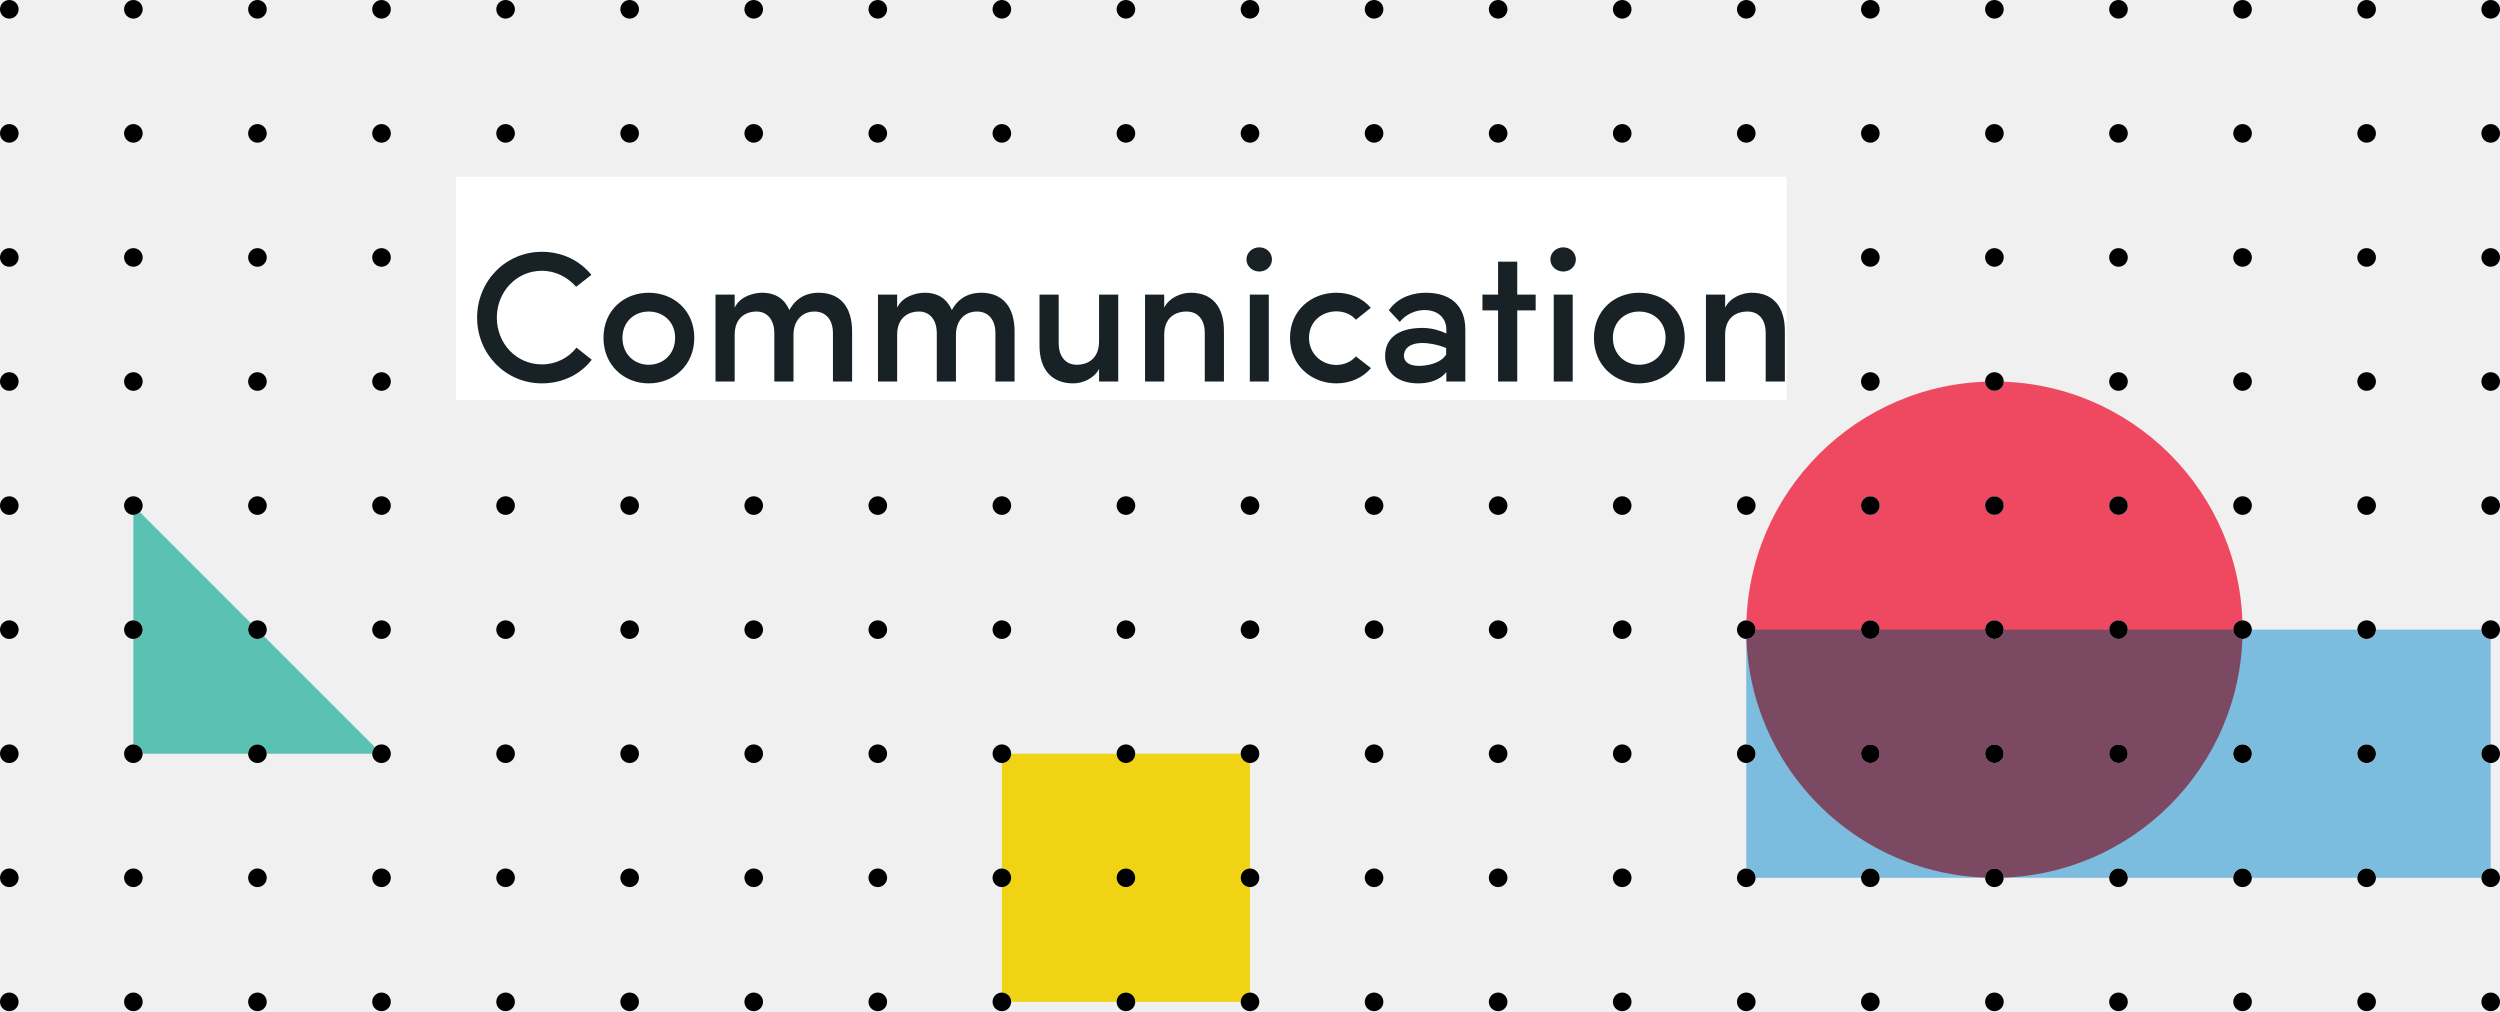
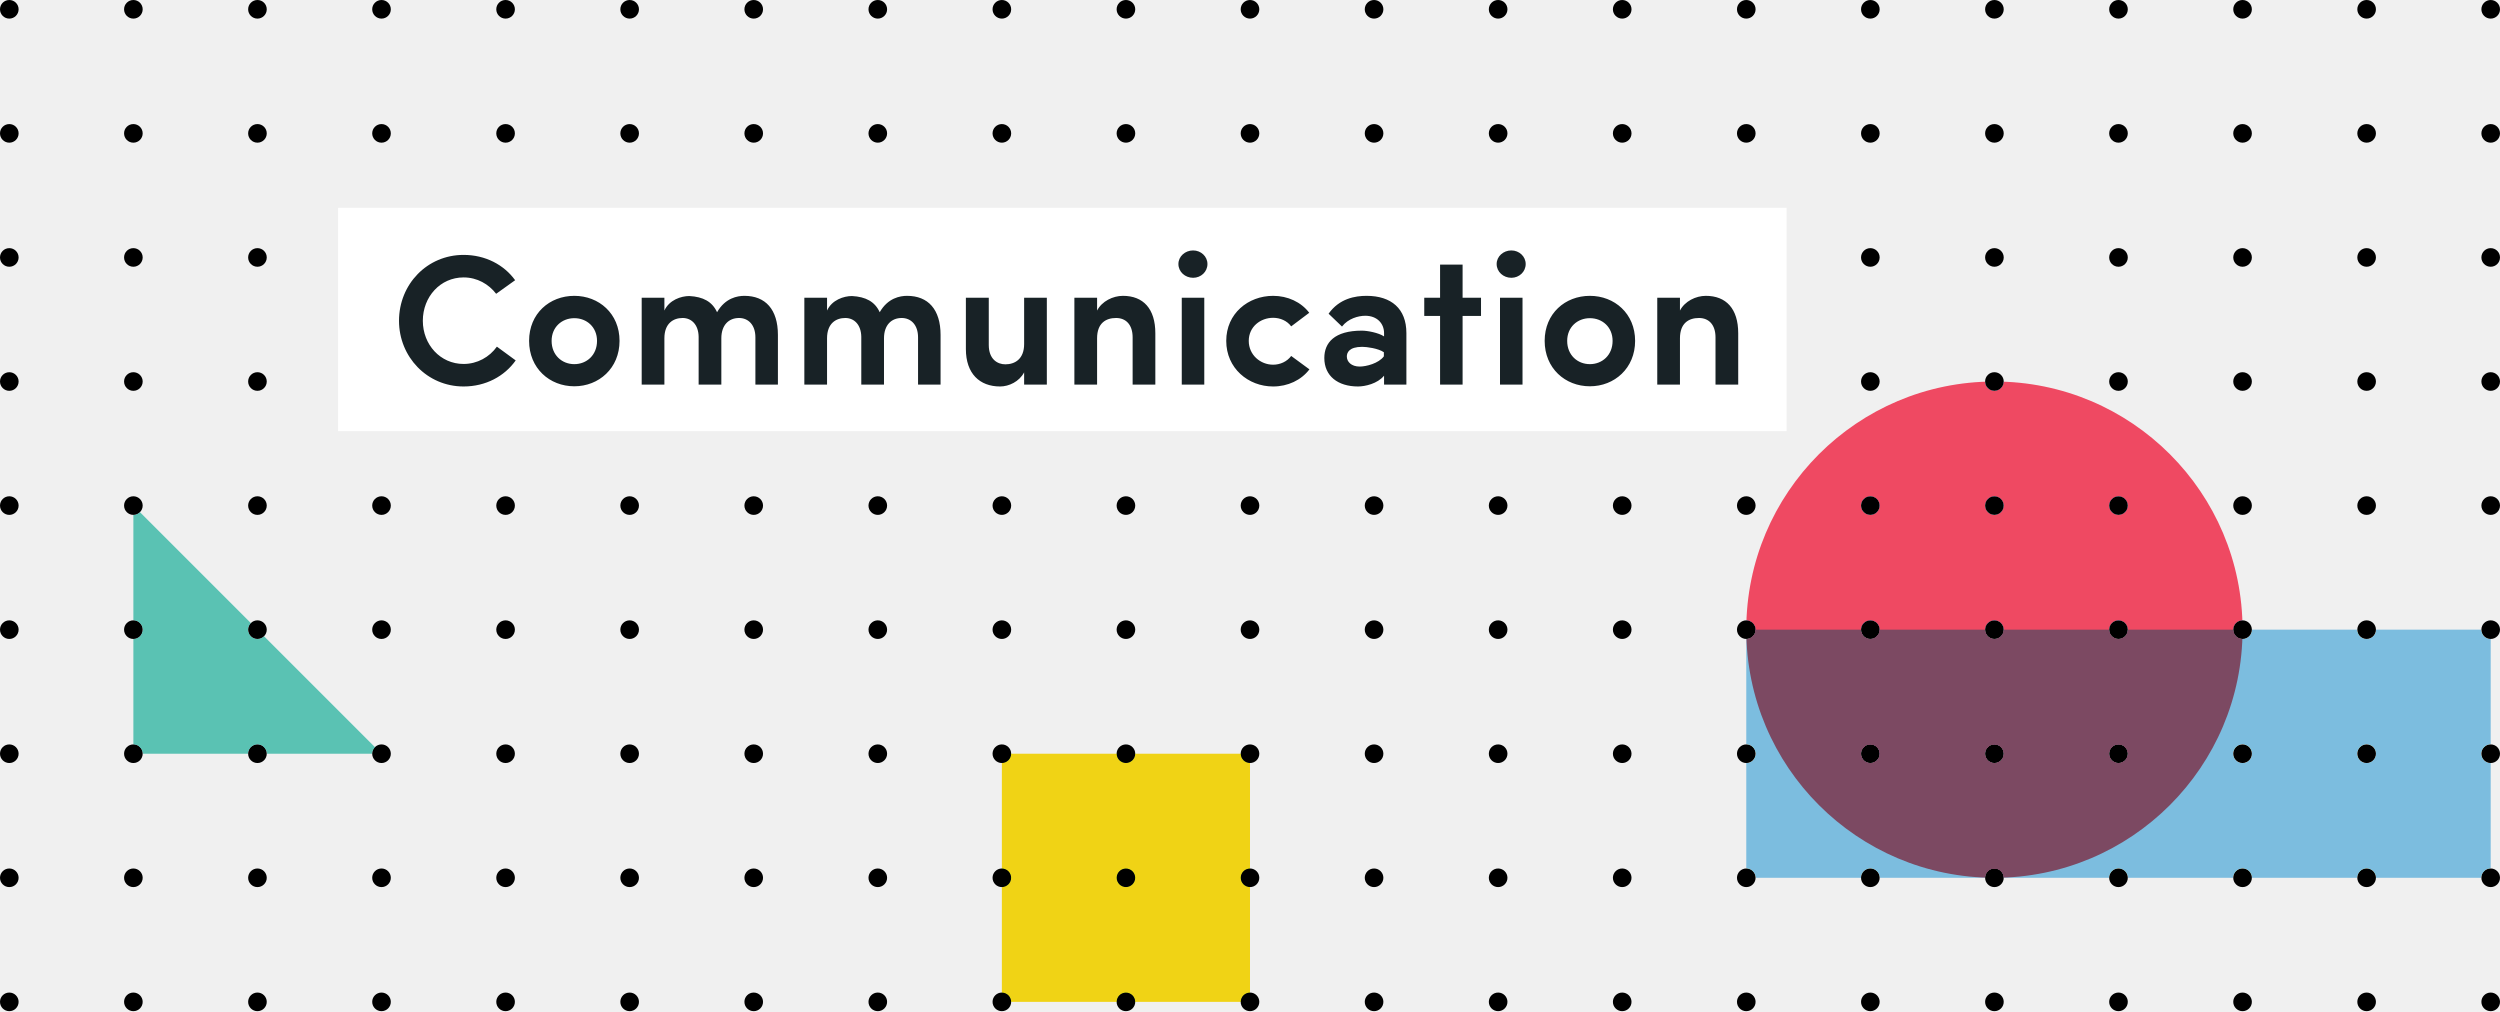
<svg xmlns="http://www.w3.org/2000/svg" width="806px" height="326px" viewBox="0 0 806 326" version="1.1">
  <defs />
  <g id="Page-1-Copy" stroke="none" stroke-width="1" fill="none" fill-rule="evenodd">
    <g id="communication-tablet">
      <g id="Group-2">
        <g id="Group-4">
          <g id="Dot-Copy-749" transform="translate(800, 320)">
            <rect id="Grid-Unit" x="0" y="0" width="40" height="40" />
            <circle id="Dot" fill="#000000" cx="3" cy="3" r="3" />
          </g>
          <g id="Dot-Copy-748" transform="translate(760, 320)">
            <rect id="Grid-Unit" x="0" y="0" width="40" height="40" />
            <circle id="Dot" fill="#000000" cx="3" cy="3" r="3" />
          </g>
          <g id="Dot-Copy-747" transform="translate(720, 320)">
            <rect id="Grid-Unit" x="0" y="0" width="40" height="40" />
            <circle id="Dot" fill="#000000" cx="3" cy="3" r="3" />
          </g>
          <g id="Dot-Copy-746" transform="translate(680, 320)">
            <rect id="Grid-Unit" x="0" y="0" width="40" height="40" />
            <circle id="Dot" fill="#000000" cx="3" cy="3" r="3" />
          </g>
          <g id="Dot-Copy-745" transform="translate(640, 320)">
            <rect id="Grid-Unit" x="0" y="0" width="40" height="40" />
            <circle id="Dot" fill="#000000" cx="3" cy="3" r="3" />
          </g>
          <g id="Dot-Copy-744" transform="translate(600, 320)">
            <rect id="Grid-Unit" x="0" y="0" width="40" height="40" />
            <circle id="Dot" fill="#000000" cx="3" cy="3" r="3" />
          </g>
          <g id="Dot-Copy-743" transform="translate(560, 320)">
            <rect id="Grid-Unit" x="0" y="0" width="40" height="40" />
            <circle id="Dot" fill="#000000" cx="3" cy="3" r="3" />
          </g>
          <g id="Dot-Copy-742" transform="translate(520, 320)">
            <rect id="Grid-Unit" x="0" y="0" width="40" height="40" />
            <circle id="Dot" fill="#000000" cx="3" cy="3" r="3" />
          </g>
          <g id="Dot-Copy-741" transform="translate(480, 320)">
            <rect id="Grid-Unit" x="0" y="0" width="40" height="40" />
            <circle id="Dot" fill="#000000" cx="3" cy="3" r="3" />
          </g>
          <g id="Dot-Copy-740" transform="translate(440, 320)">
            <rect id="Grid-Unit" x="0" y="0" width="40" height="40" />
            <circle id="Dot" fill="#000000" cx="3" cy="3" r="3" />
          </g>
          <g id="Dot-Copy-739" transform="translate(400, 320)">
            <rect id="Grid-Unit" x="0" y="0" width="40" height="40" />
            <circle id="Dot" fill="#000000" cx="3" cy="3" r="3" />
          </g>
          <g id="Dot-Copy-738" transform="translate(360, 320)">
            <rect id="Grid-Unit" x="0" y="0" width="40" height="40" />
            <circle id="Dot" fill="#000000" cx="3" cy="3" r="3" />
          </g>
          <g id="Dot-Copy-737" transform="translate(320, 320)">
            <rect id="Grid-Unit" x="0" y="0" width="40" height="40" />
            <circle id="Dot" fill="#000000" cx="3" cy="3" r="3" />
          </g>
          <g id="Dot-Copy-736" transform="translate(280, 320)">
            <rect id="Grid-Unit" x="0" y="0" width="40" height="40" />
            <circle id="Dot" fill="#000000" cx="3" cy="3" r="3" />
          </g>
          <g id="Dot-Copy-735" transform="translate(240, 320)">
            <rect id="Grid-Unit" x="0" y="0" width="40" height="40" />
            <circle id="Dot" fill="#000000" cx="3" cy="3" r="3" />
          </g>
          <g id="Dot-Copy-734" transform="translate(200, 320)">
            <rect id="Grid-Unit" x="0" y="0" width="40" height="40" />
            <circle id="Dot" fill="#000000" cx="3" cy="3" r="3" />
          </g>
          <g id="Dot-Copy-733" transform="translate(160, 320)">
            <rect id="Grid-Unit" x="0" y="0" width="40" height="40" />
            <circle id="Dot" fill="#000000" cx="3" cy="3" r="3" />
          </g>
          <g id="Dot-Copy-732" transform="translate(120, 320)">
            <rect id="Grid-Unit" x="0" y="0" width="40" height="40" />
            <circle id="Dot" fill="#000000" cx="3" cy="3" r="3" />
          </g>
          <g id="Dot-Copy-731" transform="translate(80, 320)">
            <rect id="Grid-Unit" x="0" y="0" width="40" height="40" />
            <circle id="Dot" fill="#000000" cx="3" cy="3" r="3" />
          </g>
          <g id="Dot-Copy-730" transform="translate(40, 320)">
            <rect id="Grid-Unit" x="0" y="0" width="40" height="40" />
            <circle id="Dot" fill="#000000" cx="3" cy="3" r="3" />
          </g>
          <g id="Dot-Copy-729" transform="translate(0, 320)">
            <rect id="Grid-Unit" x="0" y="0" width="40" height="40" />
            <circle id="Dot" fill="#000000" cx="3" cy="3" r="3" />
          </g>
          <g id="Dot-Copy-718" transform="translate(800, 280)">
            <rect id="Grid-Unit" x="0" y="0" width="40" height="40" />
            <circle id="Dot" fill="#000000" cx="3" cy="3" r="3" />
          </g>
          <g id="Dot-Copy-717" transform="translate(760, 280)">
            <rect id="Grid-Unit" x="0" y="0" width="40" height="40" />
            <circle id="Dot" fill="#000000" cx="3" cy="3" r="3" />
          </g>
          <g id="Dot-Copy-716" transform="translate(720, 280)">
            <rect id="Grid-Unit" x="0" y="0" width="40" height="40" />
            <circle id="Dot" fill="#000000" cx="3" cy="3" r="3" />
          </g>
          <g id="Dot-Copy-715" transform="translate(680, 280)">
            <rect id="Grid-Unit" x="0" y="0" width="40" height="40" />
            <circle id="Dot" fill="#000000" cx="3" cy="3" r="3" />
          </g>
          <g id="Dot-Copy-714" transform="translate(640, 280)">
            <rect id="Grid-Unit" x="0" y="0" width="40" height="40" />
            <circle id="Dot" fill="#000000" cx="3" cy="3" r="3" />
          </g>
          <g id="Dot-Copy-713" transform="translate(600, 280)">
            <rect id="Grid-Unit" x="0" y="0" width="40" height="40" />
            <circle id="Dot" fill="#000000" cx="3" cy="3" r="3" />
          </g>
          <g id="Dot-Copy-712" transform="translate(560, 280)">
            <rect id="Grid-Unit" x="0" y="0" width="40" height="40" />
            <circle id="Dot" fill="#000000" cx="3" cy="3" r="3" />
          </g>
          <g id="Dot-Copy-711" transform="translate(520, 280)">
            <rect id="Grid-Unit" x="0" y="0" width="40" height="40" />
            <circle id="Dot" fill="#000000" cx="3" cy="3" r="3" />
          </g>
          <g id="Dot-Copy-710" transform="translate(480, 280)">
            <rect id="Grid-Unit" x="0" y="0" width="40" height="40" />
            <circle id="Dot" fill="#000000" cx="3" cy="3" r="3" />
          </g>
          <g id="Dot-Copy-709" transform="translate(440, 280)">
            <rect id="Grid-Unit" x="0" y="0" width="40" height="40" />
            <circle id="Dot" fill="#000000" cx="3" cy="3" r="3" />
          </g>
          <g id="Dot-Copy-708" transform="translate(400, 280)">
            <rect id="Grid-Unit" x="0" y="0" width="40" height="40" />
            <circle id="Dot" fill="#000000" cx="3" cy="3" r="3" />
          </g>
          <g id="Dot-Copy-707" transform="translate(360, 280)">
            <rect id="Grid-Unit" x="0" y="0" width="40" height="40" />
            <circle id="Dot" fill="#000000" cx="3" cy="3" r="3" />
          </g>
          <g id="Dot-Copy-706" transform="translate(320, 280)">
            <rect id="Grid-Unit" x="0" y="0" width="40" height="40" />
            <circle id="Dot" fill="#000000" cx="3" cy="3" r="3" />
          </g>
          <g id="Dot-Copy-705" transform="translate(280, 280)">
            <rect id="Grid-Unit" x="0" y="0" width="40" height="40" />
            <circle id="Dot" fill="#000000" cx="3" cy="3" r="3" />
          </g>
          <g id="Dot-Copy-704" transform="translate(240, 280)">
            <rect id="Grid-Unit" x="0" y="0" width="40" height="40" />
            <circle id="Dot" fill="#000000" cx="3" cy="3" r="3" />
          </g>
          <g id="Dot-Copy-703" transform="translate(200, 280)">
            <rect id="Grid-Unit" x="0" y="0" width="40" height="40" />
            <circle id="Dot" fill="#000000" cx="3" cy="3" r="3" />
          </g>
          <g id="Dot-Copy-702" transform="translate(160, 280)">
            <rect id="Grid-Unit" x="0" y="0" width="40" height="40" />
            <circle id="Dot" fill="#000000" cx="3" cy="3" r="3" />
          </g>
          <g id="Dot-Copy-701" transform="translate(120, 280)">
            <rect id="Grid-Unit" x="0" y="0" width="40" height="40" />
            <circle id="Dot" fill="#000000" cx="3" cy="3" r="3" />
          </g>
          <g id="Dot-Copy-700" transform="translate(80, 280)">
            <rect id="Grid-Unit" x="0" y="0" width="40" height="40" />
            <circle id="Dot" fill="#000000" cx="3" cy="3" r="3" />
          </g>
          <g id="Dot-Copy-699" transform="translate(40, 280)">
            <rect id="Grid-Unit" x="0" y="0" width="40" height="40" />
            <circle id="Dot" fill="#000000" cx="3" cy="3" r="3" />
          </g>
          <g id="Dot-Copy-698" transform="translate(0, 280)">
            <rect id="Grid-Unit" x="0" y="0" width="40" height="40" />
            <circle id="Dot" fill="#000000" cx="3" cy="3" r="3" />
          </g>
          <g id="Dot-Copy-687" transform="translate(800, 240)">
            <rect id="Grid-Unit" x="0" y="0" width="40" height="40" />
            <circle id="Dot" fill="#000000" cx="3" cy="3" r="3" />
          </g>
          <g id="Dot-Copy-686" transform="translate(760, 240)">
            <rect id="Grid-Unit" x="0" y="0" width="40" height="40" />
            <circle id="Dot" fill="#000000" cx="3" cy="3" r="3" />
          </g>
          <g id="Dot-Copy-685" transform="translate(720, 240)">
            <rect id="Grid-Unit" x="0" y="0" width="40" height="40" />
            <circle id="Dot" fill="#000000" cx="3" cy="3" r="3" />
          </g>
          <g id="Dot-Copy-684" transform="translate(680, 240)">
            <rect id="Grid-Unit" x="0" y="0" width="40" height="40" />
            <circle id="Dot" fill="#000000" cx="3" cy="3" r="3" />
          </g>
          <g id="Dot-Copy-683" transform="translate(640, 240)">
            <rect id="Grid-Unit" x="0" y="0" width="40" height="40" />
            <circle id="Dot" fill="#000000" cx="3" cy="3" r="3" />
          </g>
          <g id="Dot-Copy-682" transform="translate(600, 240)">
            <rect id="Grid-Unit" x="0" y="0" width="40" height="40" />
            <circle id="Dot" fill="#000000" cx="3" cy="3" r="3" />
          </g>
          <g id="Dot-Copy-681" transform="translate(560, 240)">
            <rect id="Grid-Unit" x="0" y="0" width="40" height="40" />
            <circle id="Dot" fill="#000000" cx="3" cy="3" r="3" />
          </g>
          <g id="Dot-Copy-680" transform="translate(520, 240)">
            <rect id="Grid-Unit" x="0" y="0" width="40" height="40" />
            <circle id="Dot" fill="#000000" cx="3" cy="3" r="3" />
          </g>
          <g id="Dot-Copy-679" transform="translate(480, 240)">
            <rect id="Grid-Unit" x="0" y="0" width="40" height="40" />
            <circle id="Dot" fill="#000000" cx="3" cy="3" r="3" />
          </g>
          <g id="Dot-Copy-678" transform="translate(440, 240)">
            <rect id="Grid-Unit" x="0" y="0" width="40" height="40" />
            <circle id="Dot" fill="#000000" cx="3" cy="3" r="3" />
          </g>
          <g id="Dot-Copy-677" transform="translate(400, 240)">
            <rect id="Grid-Unit" x="0" y="0" width="40" height="40" />
            <circle id="Dot" fill="#000000" cx="3" cy="3" r="3" />
          </g>
          <g id="Dot-Copy-676" transform="translate(360, 240)">
            <rect id="Grid-Unit" x="0" y="0" width="40" height="40" />
            <circle id="Dot" fill="#000000" cx="3" cy="3" r="3" />
          </g>
          <g id="Dot-Copy-675" transform="translate(320, 240)">
            <rect id="Grid-Unit" x="0" y="0" width="40" height="40" />
            <circle id="Dot" fill="#000000" cx="3" cy="3" r="3" />
          </g>
          <g id="Dot-Copy-674" transform="translate(280, 240)">
            <rect id="Grid-Unit" x="0" y="0" width="40" height="40" />
            <circle id="Dot" fill="#000000" cx="3" cy="3" r="3" />
          </g>
          <g id="Dot-Copy-673" transform="translate(240, 240)">
            <rect id="Grid-Unit" x="0" y="0" width="40" height="40" />
            <circle id="Dot" fill="#000000" cx="3" cy="3" r="3" />
          </g>
          <g id="Dot-Copy-672" transform="translate(200, 240)">
            <rect id="Grid-Unit" x="0" y="0" width="40" height="40" />
            <circle id="Dot" fill="#000000" cx="3" cy="3" r="3" />
          </g>
          <g id="Dot-Copy-671" transform="translate(160, 240)">
            <rect id="Grid-Unit" x="0" y="0" width="40" height="40" />
            <circle id="Dot" fill="#000000" cx="3" cy="3" r="3" />
          </g>
          <g id="Dot-Copy-670" transform="translate(120, 240)">
            <rect id="Grid-Unit" x="0" y="0" width="40" height="40" />
            <circle id="Dot" fill="#000000" cx="3" cy="3" r="3" />
          </g>
          <g id="Dot-Copy-669" transform="translate(80, 240)">
            <rect id="Grid-Unit" x="0" y="0" width="40" height="40" />
            <circle id="Dot" fill="#000000" cx="3" cy="3" r="3" />
          </g>
          <g id="Dot-Copy-668" transform="translate(40, 240)">
            <rect id="Grid-Unit" x="0" y="0" width="40" height="40" />
            <circle id="Dot" fill="#000000" cx="3" cy="3" r="3" />
          </g>
          <g id="Dot-Copy-667" transform="translate(0, 240)">
            <rect id="Grid-Unit" x="0" y="0" width="40" height="40" />
            <circle id="Dot" fill="#000000" cx="3" cy="3" r="3" />
          </g>
          <g id="Dot-Copy-656" transform="translate(800, 200)">
            <rect id="Grid-Unit" x="0" y="0" width="40" height="40" />
            <circle id="Dot" fill="#000000" cx="3" cy="3" r="3" />
          </g>
          <g id="Dot-Copy-655" transform="translate(760, 200)">
            <rect id="Grid-Unit" x="0" y="0" width="40" height="40" />
            <circle id="Dot" fill="#000000" cx="3" cy="3" r="3" />
          </g>
          <g id="Dot-Copy-654" transform="translate(720, 200)">
            <rect id="Grid-Unit" x="0" y="0" width="40" height="40" />
            <circle id="Dot" fill="#000000" cx="3" cy="3" r="3" />
          </g>
          <g id="Dot-Copy-653" transform="translate(680, 200)">
            <rect id="Grid-Unit" x="0" y="0" width="40" height="40" />
            <circle id="Dot" fill="#000000" cx="3" cy="3" r="3" />
          </g>
          <g id="Dot-Copy-652" transform="translate(640, 200)">
            <rect id="Grid-Unit" x="0" y="0" width="40" height="40" />
            <circle id="Dot" fill="#000000" cx="3" cy="3" r="3" />
          </g>
          <g id="Dot-Copy-651" transform="translate(600, 200)">
            <rect id="Grid-Unit" x="0" y="0" width="40" height="40" />
            <circle id="Dot" fill="#000000" cx="3" cy="3" r="3" />
          </g>
          <g id="Dot-Copy-650" transform="translate(560, 200)">
            <rect id="Grid-Unit" x="0" y="0" width="40" height="40" />
            <circle id="Dot" fill="#000000" cx="3" cy="3" r="3" />
          </g>
          <g id="Dot-Copy-649" transform="translate(520, 200)">
            <rect id="Grid-Unit" x="0" y="0" width="40" height="40" />
            <circle id="Dot" fill="#000000" cx="3" cy="3" r="3" />
          </g>
          <g id="Dot-Copy-648" transform="translate(480, 200)">
            <rect id="Grid-Unit" x="0" y="0" width="40" height="40" />
            <circle id="Dot" fill="#000000" cx="3" cy="3" r="3" />
          </g>
          <g id="Dot-Copy-647" transform="translate(440, 200)">
            <rect id="Grid-Unit" x="0" y="0" width="40" height="40" />
            <circle id="Dot" fill="#000000" cx="3" cy="3" r="3" />
          </g>
          <g id="Dot-Copy-646" transform="translate(400, 200)">
            <rect id="Grid-Unit" x="0" y="0" width="40" height="40" />
            <circle id="Dot" fill="#000000" cx="3" cy="3" r="3" />
          </g>
          <g id="Dot-Copy-645" transform="translate(360, 200)">
            <rect id="Grid-Unit" x="0" y="0" width="40" height="40" />
            <circle id="Dot" fill="#000000" cx="3" cy="3" r="3" />
          </g>
          <g id="Dot-Copy-644" transform="translate(320, 200)">
            <rect id="Grid-Unit" x="0" y="0" width="40" height="40" />
            <circle id="Dot" fill="#000000" cx="3" cy="3" r="3" />
          </g>
          <g id="Dot-Copy-643" transform="translate(280, 200)">
            <rect id="Grid-Unit" x="0" y="0" width="40" height="40" />
            <circle id="Dot" fill="#000000" cx="3" cy="3" r="3" />
          </g>
          <g id="Dot-Copy-642" transform="translate(240, 200)">
            <rect id="Grid-Unit" x="0" y="0" width="40" height="40" />
            <circle id="Dot" fill="#000000" cx="3" cy="3" r="3" />
          </g>
          <g id="Dot-Copy-641" transform="translate(200, 200)">
            <rect id="Grid-Unit" x="0" y="0" width="40" height="40" />
            <circle id="Dot" fill="#000000" cx="3" cy="3" r="3" />
          </g>
          <g id="Dot-Copy-640" transform="translate(160, 200)">
            <rect id="Grid-Unit" x="0" y="0" width="40" height="40" />
            <circle id="Dot" fill="#000000" cx="3" cy="3" r="3" />
          </g>
          <g id="Dot-Copy-639" transform="translate(120, 200)">
            <rect id="Grid-Unit" x="0" y="0" width="40" height="40" />
            <circle id="Dot" fill="#000000" cx="3" cy="3" r="3" />
          </g>
          <g id="Dot-Copy-638" transform="translate(80, 200)">
            <rect id="Grid-Unit" x="0" y="0" width="40" height="40" />
            <circle id="Dot" fill="#000000" cx="3" cy="3" r="3" />
          </g>
          <g id="Dot-Copy-637" transform="translate(40, 200)">
            <rect id="Grid-Unit" x="0" y="0" width="40" height="40" />
            <circle id="Dot" fill="#000000" cx="3" cy="3" r="3" />
          </g>
          <g id="Dot-Copy-636" transform="translate(0, 200)">
            <rect id="Grid-Unit" x="0" y="0" width="40" height="40" />
            <circle id="Dot" fill="#000000" cx="3" cy="3" r="3" />
          </g>
          <g id="Dot-Copy-625" transform="translate(800, 160)">
            <rect id="Grid-Unit" x="0" y="0" width="40" height="40" />
            <circle id="Dot" fill="#000000" cx="3" cy="3" r="3" />
          </g>
          <g id="Dot-Copy-624" transform="translate(760, 160)">
            <rect id="Grid-Unit" x="0" y="0" width="40" height="40" />
            <circle id="Dot" fill="#000000" cx="3" cy="3" r="3" />
          </g>
          <g id="Dot-Copy-623" transform="translate(720, 160)">
            <rect id="Grid-Unit" x="0" y="0" width="40" height="40" />
            <circle id="Dot" fill="#000000" cx="3" cy="3" r="3" />
          </g>
          <g id="Dot-Copy-622" transform="translate(680, 160)">
            <rect id="Grid-Unit" x="0" y="0" width="40" height="40" />
            <circle id="Dot" fill="#000000" cx="3" cy="3" r="3" />
          </g>
          <g id="Dot-Copy-621" transform="translate(640, 160)">
            <rect id="Grid-Unit" x="0" y="0" width="40" height="40" />
            <circle id="Dot" fill="#000000" cx="3" cy="3" r="3" />
          </g>
          <g id="Dot-Copy-620" transform="translate(600, 160)">
            <rect id="Grid-Unit" x="0" y="0" width="40" height="40" />
            <circle id="Dot" fill="#000000" cx="3" cy="3" r="3" />
          </g>
          <g id="Dot-Copy-619" transform="translate(560, 160)">
            <rect id="Grid-Unit" x="0" y="0" width="40" height="40" />
            <circle id="Dot" fill="#000000" cx="3" cy="3" r="3" />
          </g>
          <g id="Dot-Copy-618" transform="translate(520, 160)">
            <rect id="Grid-Unit" x="0" y="0" width="40" height="40" />
            <circle id="Dot" fill="#000000" cx="3" cy="3" r="3" />
          </g>
          <g id="Dot-Copy-617" transform="translate(480, 160)">
            <rect id="Grid-Unit" x="0" y="0" width="40" height="40" />
            <circle id="Dot" fill="#000000" cx="3" cy="3" r="3" />
          </g>
          <g id="Dot-Copy-616" transform="translate(440, 160)">
            <rect id="Grid-Unit" x="0" y="0" width="40" height="40" />
            <circle id="Dot" fill="#000000" cx="3" cy="3" r="3" />
          </g>
          <g id="Dot-Copy-615" transform="translate(400, 160)">
            <rect id="Grid-Unit" x="0" y="0" width="40" height="40" />
            <circle id="Dot" fill="#000000" cx="3" cy="3" r="3" />
          </g>
          <g id="Dot-Copy-614" transform="translate(360, 160)">
            <rect id="Grid-Unit" x="0" y="0" width="40" height="40" />
            <circle id="Dot" fill="#000000" cx="3" cy="3" r="3" />
          </g>
          <g id="Dot-Copy-613" transform="translate(320, 160)">
            <rect id="Grid-Unit" x="0" y="0" width="40" height="40" />
            <circle id="Dot" fill="#000000" cx="3" cy="3" r="3" />
          </g>
          <g id="Dot-Copy-612" transform="translate(280, 160)">
            <rect id="Grid-Unit" x="0" y="0" width="40" height="40" />
            <circle id="Dot" fill="#000000" cx="3" cy="3" r="3" />
          </g>
          <g id="Dot-Copy-611" transform="translate(240, 160)">
            <rect id="Grid-Unit" x="0" y="0" width="40" height="40" />
            <circle id="Dot" fill="#000000" cx="3" cy="3" r="3" />
          </g>
          <g id="Dot-Copy-610" transform="translate(200, 160)">
            <rect id="Grid-Unit" x="0" y="0" width="40" height="40" />
            <circle id="Dot" fill="#000000" cx="3" cy="3" r="3" />
          </g>
          <g id="Dot-Copy-609" transform="translate(160, 160)">
            <rect id="Grid-Unit" x="0" y="0" width="40" height="40" />
            <circle id="Dot" fill="#000000" cx="3" cy="3" r="3" />
          </g>
          <g id="Dot-Copy-608" transform="translate(120, 160)">
            <rect id="Grid-Unit" x="0" y="0" width="40" height="40" />
            <circle id="Dot" fill="#000000" cx="3" cy="3" r="3" />
          </g>
          <g id="Dot-Copy-607" transform="translate(80, 160)">
            <rect id="Grid-Unit" x="0" y="0" width="40" height="40" />
            <circle id="Dot" fill="#000000" cx="3" cy="3" r="3" />
          </g>
          <g id="Dot-Copy-606" transform="translate(40, 160)">
            <rect id="Grid-Unit" x="0" y="0" width="40" height="40" />
            <circle id="Dot" fill="#000000" cx="3" cy="3" r="3" />
          </g>
          <g id="Dot-Copy-605" transform="translate(0, 160)">
            <rect id="Grid-Unit" x="0" y="0" width="40" height="40" />
            <circle id="Dot" fill="#000000" cx="3" cy="3" r="3" />
          </g>
          <g id="Dot-Copy-594" transform="translate(800, 120)">
            <rect id="Grid-Unit" x="0" y="0" width="40" height="40" />
            <circle id="Dot" fill="#000000" cx="3" cy="3" r="3" />
          </g>
          <g id="Dot-Copy-593" transform="translate(760, 120)">
            <rect id="Grid-Unit" x="0" y="0" width="40" height="40" />
            <circle id="Dot" fill="#000000" cx="3" cy="3" r="3" />
          </g>
          <g id="Dot-Copy-592" transform="translate(720, 120)">
            <rect id="Grid-Unit" x="0" y="0" width="40" height="40" />
            <circle id="Dot" fill="#000000" cx="3" cy="3" r="3" />
          </g>
          <g id="Dot-Copy-591" transform="translate(680, 120)">
            <rect id="Grid-Unit" x="0" y="0" width="40" height="40" />
            <circle id="Dot" fill="#000000" cx="3" cy="3" r="3" />
          </g>
          <g id="Dot-Copy-590" transform="translate(640, 120)">
            <rect id="Grid-Unit" x="0" y="0" width="40" height="40" />
            <circle id="Dot" fill="#000000" cx="3" cy="3" r="3" />
          </g>
          <g id="Dot-Copy-589" transform="translate(600, 120)">
            <rect id="Grid-Unit" x="0" y="0" width="40" height="40" />
            <circle id="Dot" fill="#000000" cx="3" cy="3" r="3" />
          </g>
          <g id="Dot-Copy-588" transform="translate(560, 120)">
            <rect id="Grid-Unit" x="0" y="0" width="40" height="40" />
            <circle id="Dot" fill="#000000" cx="3" cy="3" r="3" />
          </g>
          <g id="Dot-Copy-587" transform="translate(520, 120)">
            <rect id="Grid-Unit" x="0" y="0" width="40" height="40" />
            <circle id="Dot" fill="#000000" cx="3" cy="3" r="3" />
          </g>
          <g id="Dot-Copy-586" transform="translate(480, 120)">
            <rect id="Grid-Unit" x="0" y="0" width="40" height="40" />
            <circle id="Dot" fill="#000000" cx="3" cy="3" r="3" />
          </g>
          <g id="Dot-Copy-585" transform="translate(440, 120)">
            <rect id="Grid-Unit" x="0" y="0" width="40" height="40" />
            <circle id="Dot" fill="#000000" cx="3" cy="3" r="3" />
          </g>
          <g id="Dot-Copy-584" transform="translate(400, 120)">
            <rect id="Grid-Unit" x="0" y="0" width="40" height="40" />
            <circle id="Dot" fill="#000000" cx="3" cy="3" r="3" />
          </g>
          <g id="Dot-Copy-583" transform="translate(360, 120)">
            <rect id="Grid-Unit" x="0" y="0" width="40" height="40" />
            <circle id="Dot" fill="#000000" cx="3" cy="3" r="3" />
          </g>
          <g id="Dot-Copy-582" transform="translate(320, 120)">
            <rect id="Grid-Unit" x="0" y="0" width="40" height="40" />
            <circle id="Dot" fill="#000000" cx="3" cy="3" r="3" />
          </g>
          <g id="Dot-Copy-581" transform="translate(280, 120)">
            <rect id="Grid-Unit" x="0" y="0" width="40" height="40" />
            <circle id="Dot" fill="#000000" cx="3" cy="3" r="3" />
          </g>
          <g id="Dot-Copy-580" transform="translate(240, 120)">
            <rect id="Grid-Unit" x="0" y="0" width="40" height="40" />
            <circle id="Dot" fill="#000000" cx="3" cy="3" r="3" />
          </g>
          <g id="Dot-Copy-579" transform="translate(200, 120)">
            <rect id="Grid-Unit" x="0" y="0" width="40" height="40" />
            <circle id="Dot" fill="#000000" cx="3" cy="3" r="3" />
          </g>
          <g id="Dot-Copy-578" transform="translate(160, 120)">
            <rect id="Grid-Unit" x="0" y="0" width="40" height="40" />
            <circle id="Dot" fill="#000000" cx="3" cy="3" r="3" />
          </g>
          <g id="Dot-Copy-577" transform="translate(120, 120)">
            <rect id="Grid-Unit" x="0" y="0" width="40" height="40" />
            <circle id="Dot" fill="#000000" cx="3" cy="3" r="3" />
          </g>
          <g id="Dot-Copy-576" transform="translate(80, 120)">
            <rect id="Grid-Unit" x="0" y="0" width="40" height="40" />
            <circle id="Dot" fill="#000000" cx="3" cy="3" r="3" />
          </g>
          <g id="Dot-Copy-575" transform="translate(40, 120)">
            <rect id="Grid-Unit" x="0" y="0" width="40" height="40" />
            <circle id="Dot" fill="#000000" cx="3" cy="3" r="3" />
          </g>
          <g id="Dot-Copy-574" transform="translate(0, 120)">
            <rect id="Grid-Unit" x="0" y="0" width="40" height="40" />
            <circle id="Dot" fill="#000000" cx="3" cy="3" r="3" />
          </g>
          <g id="Dot-Copy-563" transform="translate(800, 80)">
            <rect id="Grid-Unit" x="0" y="0" width="40" height="40" />
            <circle id="Dot" fill="#000000" cx="3" cy="3" r="3" />
          </g>
          <g id="Dot-Copy-562" transform="translate(760, 80)">
            <rect id="Grid-Unit" x="0" y="0" width="40" height="40" />
            <circle id="Dot" fill="#000000" cx="3" cy="3" r="3" />
          </g>
          <g id="Dot-Copy-561" transform="translate(720, 80)">
            <rect id="Grid-Unit" x="0" y="0" width="40" height="40" />
            <circle id="Dot" fill="#000000" cx="3" cy="3" r="3" />
          </g>
          <g id="Dot-Copy-560" transform="translate(680, 80)">
            <rect id="Grid-Unit" x="0" y="0" width="40" height="40" />
            <circle id="Dot" fill="#000000" cx="3" cy="3" r="3" />
          </g>
          <g id="Dot-Copy-559" transform="translate(640, 80)">
            <rect id="Grid-Unit" x="0" y="0" width="40" height="40" />
            <circle id="Dot" fill="#000000" cx="3" cy="3" r="3" />
          </g>
          <g id="Dot-Copy-558" transform="translate(600, 80)">
            <rect id="Grid-Unit" x="0" y="0" width="40" height="40" />
            <circle id="Dot" fill="#000000" cx="3" cy="3" r="3" />
          </g>
          <g id="Dot-Copy-557" transform="translate(560, 80)">
            <rect id="Grid-Unit" x="0" y="0" width="40" height="40" />
            <circle id="Dot" fill="#000000" cx="3" cy="3" r="3" />
          </g>
          <g id="Dot-Copy-556" transform="translate(520, 80)">
            <rect id="Grid-Unit" x="0" y="0" width="40" height="40" />
            <circle id="Dot" fill="#000000" cx="3" cy="3" r="3" />
          </g>
          <g id="Dot-Copy-555" transform="translate(480, 80)">
            <rect id="Grid-Unit" x="0" y="0" width="40" height="40" />
            <circle id="Dot" fill="#000000" cx="3" cy="3" r="3" />
          </g>
          <g id="Dot-Copy-554" transform="translate(440, 80)">
            <rect id="Grid-Unit" x="0" y="0" width="40" height="40" />
            <circle id="Dot" fill="#000000" cx="3" cy="3" r="3" />
          </g>
          <g id="Dot-Copy-553" transform="translate(400, 80)">
            <rect id="Grid-Unit" x="0" y="0" width="40" height="40" />
            <circle id="Dot" fill="#000000" cx="3" cy="3" r="3" />
          </g>
          <g id="Dot-Copy-552" transform="translate(360, 80)">
            <rect id="Grid-Unit" x="0" y="0" width="40" height="40" />
            <circle id="Dot" fill="#000000" cx="3" cy="3" r="3" />
          </g>
          <g id="Dot-Copy-551" transform="translate(320, 80)">
            <rect id="Grid-Unit" x="0" y="0" width="40" height="40" />
            <circle id="Dot" fill="#000000" cx="3" cy="3" r="3" />
          </g>
          <g id="Dot-Copy-550" transform="translate(280, 80)">
            <rect id="Grid-Unit" x="0" y="0" width="40" height="40" />
            <circle id="Dot" fill="#000000" cx="3" cy="3" r="3" />
          </g>
          <g id="Dot-Copy-549" transform="translate(240, 80)">
            <rect id="Grid-Unit" x="0" y="0" width="40" height="40" />
            <circle id="Dot" fill="#000000" cx="3" cy="3" r="3" />
          </g>
          <g id="Dot-Copy-548" transform="translate(200, 80)">
            <rect id="Grid-Unit" x="0" y="0" width="40" height="40" />
            <circle id="Dot" fill="#000000" cx="3" cy="3" r="3" />
          </g>
          <g id="Dot-Copy-547" transform="translate(160, 80)">
            <rect id="Grid-Unit" x="0" y="0" width="40" height="40" />
            <circle id="Dot" fill="#000000" cx="3" cy="3" r="3" />
          </g>
          <g id="Dot-Copy-546" transform="translate(120, 80)">
            <rect id="Grid-Unit" x="0" y="0" width="40" height="40" />
            <circle id="Dot" fill="#000000" cx="3" cy="3" r="3" />
          </g>
          <g id="Dot-Copy-545" transform="translate(80, 80)">
            <rect id="Grid-Unit" x="0" y="0" width="40" height="40" />
            <circle id="Dot" fill="#000000" cx="3" cy="3" r="3" />
          </g>
          <g id="Dot-Copy-544" transform="translate(40, 80)">
            <rect id="Grid-Unit" x="0" y="0" width="40" height="40" />
            <circle id="Dot" fill="#000000" cx="3" cy="3" r="3" />
          </g>
          <g id="Dot-Copy-543" transform="translate(0, 80)">
            <rect id="Grid-Unit" x="0" y="0" width="40" height="40" />
            <circle id="Dot" fill="#000000" cx="3" cy="3" r="3" />
          </g>
          <g id="Dot-Copy-532" transform="translate(800, 40)">
            <rect id="Grid-Unit" x="0" y="0" width="40" height="40" />
            <circle id="Dot" fill="#000000" cx="3" cy="3" r="3" />
          </g>
          <g id="Dot-Copy-531" transform="translate(760, 40)">
            <rect id="Grid-Unit" x="0" y="0" width="40" height="40" />
            <circle id="Dot" fill="#000000" cx="3" cy="3" r="3" />
          </g>
          <g id="Dot-Copy-530" transform="translate(720, 40)">
            <rect id="Grid-Unit" x="0" y="0" width="40" height="40" />
            <circle id="Dot" fill="#000000" cx="3" cy="3" r="3" />
          </g>
          <g id="Dot-Copy-529" transform="translate(680, 40)">
            <rect id="Grid-Unit" x="0" y="0" width="40" height="40" />
            <circle id="Dot" fill="#000000" cx="3" cy="3" r="3" />
          </g>
          <g id="Dot-Copy-528" transform="translate(640, 40)">
            <rect id="Grid-Unit" x="0" y="0" width="40" height="40" />
            <circle id="Dot" fill="#000000" cx="3" cy="3" r="3" />
          </g>
          <g id="Dot-Copy-527" transform="translate(600, 40)">
            <rect id="Grid-Unit" x="0" y="0" width="40" height="40" />
            <circle id="Dot" fill="#000000" cx="3" cy="3" r="3" />
          </g>
          <g id="Dot-Copy-526" transform="translate(560, 40)">
            <rect id="Grid-Unit" x="0" y="0" width="40" height="40" />
            <circle id="Dot" fill="#000000" cx="3" cy="3" r="3" />
          </g>
          <g id="Dot-Copy-525" transform="translate(520, 40)">
            <rect id="Grid-Unit" x="0" y="0" width="40" height="40" />
            <circle id="Dot" fill="#000000" cx="3" cy="3" r="3" />
          </g>
          <g id="Dot-Copy-524" transform="translate(480, 40)">
            <rect id="Grid-Unit" x="0" y="0" width="40" height="40" />
            <circle id="Dot" fill="#000000" cx="3" cy="3" r="3" />
          </g>
          <g id="Dot-Copy-523" transform="translate(440, 40)">
            <rect id="Grid-Unit" x="0" y="0" width="40" height="40" />
            <circle id="Dot" fill="#000000" cx="3" cy="3" r="3" />
          </g>
          <g id="Dot-Copy-522" transform="translate(400, 40)">
            <rect id="Grid-Unit" x="0" y="0" width="40" height="40" />
            <circle id="Dot" fill="#000000" cx="3" cy="3" r="3" />
          </g>
          <g id="Dot-Copy-521" transform="translate(360, 40)">
            <rect id="Grid-Unit" x="0" y="0" width="40" height="40" />
            <circle id="Dot" fill="#000000" cx="3" cy="3" r="3" />
          </g>
          <g id="Dot-Copy-520" transform="translate(320, 40)">
            <rect id="Grid-Unit" x="0" y="0" width="40" height="40" />
            <circle id="Dot" fill="#000000" cx="3" cy="3" r="3" />
          </g>
          <g id="Dot-Copy-519" transform="translate(280, 40)">
            <rect id="Grid-Unit" x="0" y="0" width="40" height="40" />
            <circle id="Dot" fill="#000000" cx="3" cy="3" r="3" />
          </g>
          <g id="Dot-Copy-518" transform="translate(240, 40)">
            <rect id="Grid-Unit" x="0" y="0" width="40" height="40" />
            <circle id="Dot" fill="#000000" cx="3" cy="3" r="3" />
          </g>
          <g id="Dot-Copy-517" transform="translate(200, 40)">
            <rect id="Grid-Unit" x="0" y="0" width="40" height="40" />
            <circle id="Dot" fill="#000000" cx="3" cy="3" r="3" />
          </g>
          <g id="Dot-Copy-516" transform="translate(160, 40)">
            <rect id="Grid-Unit" x="0" y="0" width="40" height="40" />
            <circle id="Dot" fill="#000000" cx="3" cy="3" r="3" />
          </g>
          <g id="Dot-Copy-515" transform="translate(120, 40)">
            <rect id="Grid-Unit" x="0" y="0" width="40" height="40" />
            <circle id="Dot" fill="#000000" cx="3" cy="3" r="3" />
          </g>
          <g id="Dot-Copy-514" transform="translate(80, 40)">
            <rect id="Grid-Unit" x="0" y="0" width="40" height="40" />
            <circle id="Dot" fill="#000000" cx="3" cy="3" r="3" />
          </g>
          <g id="Dot-Copy-513" transform="translate(40, 40)">
            <rect id="Grid-Unit" x="0" y="0" width="40" height="40" />
            <circle id="Dot" fill="#000000" cx="3" cy="3" r="3" />
          </g>
          <g id="Dot-Copy-512" transform="translate(0, 40)">
            <rect id="Grid-Unit" x="0" y="0" width="40" height="40" />
            <circle id="Dot" fill="#000000" cx="3" cy="3" r="3" />
          </g>
          <g id="Dot-Copy-501" transform="translate(800, 0)">
            <rect id="Grid-Unit" x="0" y="0" width="40" height="40" />
            <circle id="Dot" fill="#000000" cx="3" cy="3" r="3" />
          </g>
          <g id="Dot-Copy-500" transform="translate(760, 0)">
            <rect id="Grid-Unit" x="0" y="0" width="40" height="40" />
            <circle id="Dot" fill="#000000" cx="3" cy="3" r="3" />
          </g>
          <g id="Dot-Copy-499" transform="translate(720, 0)">
            <rect id="Grid-Unit" x="0" y="0" width="40" height="40" />
            <circle id="Dot" fill="#000000" cx="3" cy="3" r="3" />
          </g>
          <g id="Dot-Copy-498" transform="translate(680, 0)">
            <rect id="Grid-Unit" x="0" y="0" width="40" height="40" />
            <circle id="Dot" fill="#000000" cx="3" cy="3" r="3" />
          </g>
          <g id="Dot-Copy-497" transform="translate(640, 0)">
            <rect id="Grid-Unit" x="0" y="0" width="40" height="40" />
            <circle id="Dot" fill="#000000" cx="3" cy="3" r="3" />
          </g>
          <g id="Dot-Copy-496" transform="translate(600, 0)">
            <rect id="Grid-Unit" x="0" y="0" width="40" height="40" />
            <circle id="Dot" fill="#000000" cx="3" cy="3" r="3" />
          </g>
          <g id="Dot-Copy-495" transform="translate(560, 0)">
            <rect id="Grid-Unit" x="0" y="0" width="40" height="40" />
            <circle id="Dot" fill="#000000" cx="3" cy="3" r="3" />
          </g>
          <g id="Dot-Copy-494" transform="translate(520, 0)">
            <rect id="Grid-Unit" x="0" y="0" width="40" height="40" />
            <circle id="Dot" fill="#000000" cx="3" cy="3" r="3" />
          </g>
          <g id="Dot-Copy-493" transform="translate(480, 0)">
            <rect id="Grid-Unit" x="0" y="0" width="40" height="40" />
            <circle id="Dot" fill="#000000" cx="3" cy="3" r="3" />
          </g>
          <g id="Dot-Copy-492" transform="translate(440, 0)">
            <rect id="Grid-Unit" x="0" y="0" width="40" height="40" />
            <circle id="Dot" fill="#000000" cx="3" cy="3" r="3" />
          </g>
          <g id="Dot-Copy-491" transform="translate(400, 0)">
            <rect id="Grid-Unit" x="0" y="0" width="40" height="40" />
            <circle id="Dot" fill="#000000" cx="3" cy="3" r="3" />
          </g>
          <g id="Dot-Copy-490" transform="translate(360, 0)">
            <rect id="Grid-Unit" x="0" y="0" width="40" height="40" />
            <circle id="Dot" fill="#000000" cx="3" cy="3" r="3" />
          </g>
          <g id="Dot-Copy-489" transform="translate(320, 0)">
            <rect id="Grid-Unit" x="0" y="0" width="40" height="40" />
            <circle id="Dot" fill="#000000" cx="3" cy="3" r="3" />
          </g>
          <g id="Dot-Copy-488" transform="translate(280, 0)">
            <rect id="Grid-Unit" x="0" y="0" width="40" height="40" />
            <circle id="Dot" fill="#000000" cx="3" cy="3" r="3" />
          </g>
          <g id="Dot-Copy-487" transform="translate(240, 0)">
            <rect id="Grid-Unit" x="0" y="0" width="40" height="40" />
            <circle id="Dot" fill="#000000" cx="3" cy="3" r="3" />
          </g>
          <g id="Dot-Copy-486" transform="translate(200, 0)">
            <rect id="Grid-Unit" x="0" y="0" width="40" height="40" />
            <circle id="Dot" fill="#000000" cx="3" cy="3" r="3" />
          </g>
          <g id="Dot-Copy-485" transform="translate(160, 0)">
            <rect id="Grid-Unit" x="0" y="0" width="40" height="40" />
            <circle id="Dot" fill="#000000" cx="3" cy="3" r="3" />
          </g>
          <g id="Dot-Copy-484" transform="translate(120, 0)">
            <rect id="Grid-Unit" x="0" y="0" width="40" height="40" />
            <circle id="Dot" fill="#000000" cx="3" cy="3" r="3" />
          </g>
          <g id="Dot-Copy-483" transform="translate(80, 0)">
            <rect id="Grid-Unit" x="0" y="0" width="40" height="40" />
            <circle id="Dot" fill="#000000" cx="3" cy="3" r="3" />
          </g>
          <g id="Dot-Copy-482" transform="translate(40, 0)">
            <rect id="Grid-Unit" x="0" y="0" width="40" height="40" />
            <circle id="Dot" fill="#000000" cx="3" cy="3" r="3" />
          </g>
          <g id="Dot-Copy-481">
            <rect id="Grid-Unit" x="0" y="0" width="40" height="40" />
            <circle id="Dot" fill="#000000" cx="3" cy="3" r="3" />
          </g>
        </g>
-         <g id="communication-copy" transform="translate(43, 57)">
-           <path d="M280,186 L360,186 L360,266 L280,266 L280,186 Z" id="Rectangle-path-Copy-22" fill="#FCD315" style="mix-blend-mode: darken;" />
-           <rect id="Rectangle-843" fill="#FFFFFF" x="104" y="0" width="429" height="72" />
-           <path d="M142.86,55.08 C140.28,58.38 136.26,60.48 131.7,60.48 C123.48,60.48 117.18,53.76 117.18,45.42 C117.18,37.08 123.48,30.3 131.7,30.3 C136.2,30.3 140.04,32.4 142.74,35.46 L147.66,31.62 C144,27.06 138.3,24.18 131.7,24.18 C120,24.18 110.82,33.66 110.82,45.42 C110.82,57.12 120,66.6 131.7,66.6 C138.42,66.6 144.18,63.66 147.78,58.98 L142.86,55.08 Z M166.14,66.6 C174.12,66.6 180.84,60.78 180.84,51.9 C180.84,43.02 174.12,37.38 166.14,37.38 C158.22,37.38 151.56,43.02 151.56,51.9 C151.56,60.78 158.22,66.6 166.14,66.6 L166.14,66.6 Z M166.14,60.6 C161.52,60.6 157.68,57.18 157.68,51.9 C157.68,46.74 161.52,43.44 166.14,43.44 C170.82,43.44 174.66,46.74 174.66,51.9 C174.66,57.18 170.82,60.6 166.14,60.6 L166.14,60.6 Z M219.6,43.44 C223.2,43.44 225.54,46.02 225.54,50.4 L225.54,66 L231.72,66 L231.72,49.86 C231.72,41.88 227.82,37.38 220.92,37.38 C218.34,37.38 214.14,38.1 211.5,42.96 C209.94,39.42 207.12,37.38 202.68,37.38 C200.46,37.38 195.72,38.28 193.86,42.18 L193.86,37.98 L187.68,37.98 L187.68,66 L193.86,66 L193.86,50.94 C193.86,45.48 197.34,43.44 200.94,43.44 C204.24,43.44 206.58,45.96 206.64,50.28 L206.64,66 L212.82,66 L212.82,50.94 C212.82,46.44 215.52,43.44 219.6,43.44 L219.6,43.44 Z M271.98,43.44 C275.58,43.44 277.92,46.02 277.92,50.4 L277.92,66 L284.1,66 L284.1,49.86 C284.1,41.88 280.2,37.38 273.3,37.38 C270.72,37.38 266.52,38.1 263.88,42.96 C262.32,39.42 259.5,37.38 255.06,37.38 C252.84,37.38 248.1,38.28 246.24,42.18 L246.24,37.98 L240.06,37.98 L240.06,66 L246.24,66 L246.24,50.94 C246.24,45.48 249.72,43.44 253.32,43.44 C256.62,43.44 258.96,45.96 259.02,50.28 L259.02,66 L265.2,66 L265.2,50.94 C265.2,46.44 267.9,43.44 271.98,43.44 L271.98,43.44 Z M311.34,37.98 L311.34,53.04 C311.34,58.62 307.74,60.6 304.14,60.6 C300.78,60.6 298.32,58.2 298.32,53.58 L298.32,37.98 L292.14,37.98 L292.14,54.3 C292.08,62.22 296.16,66.6 303,66.6 C305.94,66.6 309.72,65.1 311.34,61.92 L311.34,66 L317.52,66 L317.52,37.98 L311.34,37.98 Z M332.34,66 L332.34,50.94 C332.34,45.42 335.88,43.44 339.54,43.44 C343.14,43.44 345.42,45.96 345.42,50.4 L345.42,66 L351.6,66 L351.6,49.68 C351.6,41.76 347.7,37.38 340.92,37.38 C337.8,37.38 333.96,38.94 332.34,42.18 L332.34,37.98 L326.16,37.98 L326.16,66 L332.34,66 Z M358.86,26.64 C358.86,24.42 360.78,22.74 363,22.74 C365.28,22.74 367.08,24.42 367.08,26.64 C367.08,28.86 365.28,30.54 363,30.54 C360.78,30.54 358.86,28.86 358.86,26.64 L358.86,26.64 Z M366.06,37.98 L366.06,66 L359.94,66 L359.94,37.98 L366.06,37.98 Z M372.9,51.9 C372.9,60.78 379.8,66.6 387.84,66.6 C392.34,66.6 396.36,64.8 399,61.68 L394.14,57.9 C392.64,59.64 390.3,60.66 387.84,60.66 C383.16,60.66 379.02,57.12 379.02,51.9 C379.02,46.68 383.16,43.38 387.84,43.38 C390.3,43.38 392.64,44.34 394.14,46.08 L398.94,42.24 C396.3,39.12 392.28,37.38 387.84,37.38 C379.8,37.38 372.9,43.02 372.9,51.9 L372.9,51.9 Z M404.76,43.02 L408.3,46.8 C410.1,44.4 413.34,42.96 416.22,42.96 C420.72,42.96 423.3,45.6 423.3,49.26 L423.3,50.52 C420.6,49.26 418.02,48.72 415.62,48.72 C406.8,48.72 403.56,52.86 403.56,57.72 C403.56,63.3 407.82,66.6 414.24,66.6 C417.42,66.6 421.08,65.76 423.3,62.94 L423.3,66 L429.42,66 L429.42,49.26 C429.42,41.46 424.62,37.38 416.64,37.38 C412.98,37.38 407.94,38.52 404.76,43.02 L404.76,43.02 Z M414.48,60.96 C411.12,60.96 409.62,59.52 409.62,57.72 C409.62,56.16 410.58,53.58 415.74,53.58 C417.3,53.58 420.3,54 423.24,55.2 L423.24,57.3 C421.44,60.24 416.88,60.96 414.48,60.96 L414.48,60.96 Z M446.16,37.98 L446.16,27.36 L439.98,27.36 L439.98,37.98 L434.94,37.98 L434.94,43.08 L439.98,43.08 L439.98,66 L446.16,66 L446.16,43.08 L452.1,43.08 L452.1,37.98 L446.16,37.98 Z M456.84,26.64 C456.84,24.42 458.76,22.74 460.98,22.74 C463.26,22.74 465.06,24.42 465.06,26.64 C465.06,28.86 463.26,30.54 460.98,30.54 C458.76,30.54 456.84,28.86 456.84,26.64 L456.84,26.64 Z M464.04,37.98 L464.04,66 L457.92,66 L457.92,37.98 L464.04,37.98 Z M485.46,66.6 C493.44,66.6 500.16,60.78 500.16,51.9 C500.16,43.02 493.44,37.38 485.46,37.38 C477.54,37.38 470.88,43.02 470.88,51.9 C470.88,60.78 477.54,66.6 485.46,66.6 L485.46,66.6 Z M485.46,60.6 C480.84,60.6 477,57.18 477,51.9 C477,46.74 480.84,43.44 485.46,43.44 C490.14,43.44 493.98,46.74 493.98,51.9 C493.98,57.18 490.14,60.6 485.46,60.6 L485.46,60.6 Z M513.18,66 L513.18,50.94 C513.18,45.42 516.72,43.44 520.38,43.44 C523.98,43.44 526.26,45.96 526.26,50.4 L526.26,66 L532.44,66 L532.44,49.68 C532.44,41.76 528.54,37.38 521.76,37.38 C518.64,37.38 514.8,38.94 513.18,42.18 L513.18,37.98 L507,37.98 L507,66 L513.18,66 Z" id="Communication" fill="#182226" />
-           <path d="M760,146 L520,146 L520,226 L760,226 L760,146 Z" id="Fill-6" fill="#7CBDDF" style="mix-blend-mode: darken;" />
-           <path d="M600,66 C555.818,66 520,101.818 520,146 C520,190.182 555.818,226 600,226 C644.182,226 680,190.182 680,146 C680,101.818 644.182,66 600,66 Z" id="Fill-14" fill="#EF4962" style="mix-blend-mode: darken;" />
-           <path d="M80,106 L80,186 L0,186 L80,106 Z" id="Shape-Copy-25" fill="#5AC2B3" style="mix-blend-mode: darken;" transform="translate(40, 146) scale(-1, 1) translate(-40, -146) " />
+         <g id="communication-copy" transform="translate(43, 67)">
+           <path d="M280,176 L360,176 L360,256 L280,256 L280,176 Z" id="Rectangle-path-Copy-22" fill="#FCD315" style="mix-blend-mode: darken;" />
+           <rect id="Rectangle-843" fill="#FFFFFF" x="66" y="0" width="467" height="72" />
+           <path d="M117.2,44.76 C114.8,48.12 110.9,50.34 106.46,50.34 C98.96,50.34 93.32,44.1 93.32,36.42 C93.32,28.68 98.96,22.44 106.46,22.44 C110.84,22.44 114.56,24.6 116.96,27.72 L123.08,23.34 C119.48,18.36 113.48,15.18 106.46,15.18 C94.7,15.18 85.64,24.66 85.64,36.42 C85.64,48.06 94.7,57.6 106.46,57.6 C113.6,57.6 119.66,54.3 123.26,49.2 L117.2,44.76 Z M142.16,57.54 C150.08,57.54 156.74,51.72 156.74,42.9 C156.74,34.08 150.08,28.38 142.16,28.38 C134.18,28.38 127.58,34.08 127.58,42.9 C127.58,51.72 134.18,57.54 142.16,57.54 L142.16,57.54 Z M142.16,50.4 C138.14,50.4 134.84,47.46 134.84,42.9 C134.84,38.46 138.14,35.58 142.16,35.58 C146.18,35.58 149.48,38.46 149.48,42.9 C149.48,47.46 146.18,50.4 142.16,50.4 L142.16,50.4 Z M195.26,35.52 C198.26,35.52 200.54,37.74 200.54,41.76 L200.54,57 L207.8,57 L207.8,40.98 C207.8,32.76 203.78,28.38 197,28.38 C194.78,28.38 190.82,29.04 188.18,33.66 C186.62,30.24 183.68,28.68 179.24,28.44 C176.6,28.44 172.76,29.7 171.2,33.12 L171.2,28.98 L163.88,28.98 L163.88,57 L171.2,57 L171.2,42.06 C171.2,37.26 174.08,35.52 177.08,35.52 C179.96,35.52 182.18,37.68 182.24,41.58 L182.24,57 L189.56,57 L189.56,42.06 C189.56,37.8 191.96,35.52 195.26,35.52 L195.26,35.52 Z M247.7,35.52 C250.7,35.52 252.98,37.74 252.98,41.76 L252.98,57 L260.24,57 L260.24,40.98 C260.24,32.76 256.22,28.38 249.44,28.38 C247.22,28.38 243.26,29.04 240.62,33.66 C239.06,30.24 236.12,28.68 231.68,28.44 C229.04,28.44 225.2,29.7 223.64,33.12 L223.64,28.98 L216.32,28.98 L216.32,57 L223.64,57 L223.64,42.06 C223.64,37.26 226.52,35.52 229.52,35.52 C232.4,35.52 234.62,37.68 234.68,41.58 L234.68,57 L242,57 L242,42.06 C242,37.8 244.4,35.52 247.7,35.52 L247.7,35.52 Z M287.18,28.98 L287.18,43.92 C287.18,48.78 284.18,50.46 281.12,50.46 C278.54,50.46 275.78,48.78 275.78,44.22 L275.78,28.98 L268.4,28.98 L268.4,45.54 C268.4,53.46 272.84,57.6 279.44,57.6 C282.26,57.6 285.62,56.04 287.18,53.04 L287.18,57 L294.5,57 L294.5,28.98 L287.18,28.98 Z M310.7,57 L310.7,42.06 C310.7,37.2 313.52,35.52 316.82,35.52 C320,35.52 322.16,37.68 322.16,41.76 L322.16,57 L329.48,57 L329.48,40.44 C329.48,32.52 325.58,28.38 319.04,28.38 C315.8,28.38 312.26,30.12 310.7,33.12 L310.7,28.98 L303.38,28.98 L303.38,57 L310.7,57 Z M336.92,18.12 C336.92,20.64 339.08,22.56 341.66,22.56 C344.18,22.56 346.28,20.64 346.28,18.12 C346.28,15.66 344.18,13.74 341.66,13.74 C339.08,13.74 336.92,15.66 336.92,18.12 L336.92,18.12 Z M345.26,57 L345.26,28.98 L338,28.98 L338,57 L345.26,57 Z M352.34,42.9 C352.34,51.72 359.42,57.6 367.46,57.6 C372.2,57.6 376.52,55.56 379.16,52.08 L373.28,47.76 C371.96,49.56 369.74,50.58 367.46,50.58 C363.38,50.58 359.6,47.46 359.6,42.9 C359.6,38.34 363.38,35.46 367.46,35.46 C369.74,35.46 371.96,36.42 373.28,38.22 L379.1,33.84 C376.46,30.36 372.14,28.38 367.46,28.38 C359.42,28.38 352.34,34.08 352.34,42.9 L352.34,42.9 Z M385.34,34.14 L389.66,38.28 C391.64,35.7 394.94,34.8 397.16,34.8 C401,34.8 403.22,37.32 403.22,40.38 L403.22,41.46 C401.42,40.26 397.82,39.6 396.08,39.6 C387.2,39.6 383.96,43.5 383.96,48.42 C383.96,54.18 388.28,57.6 394.82,57.6 C397.1,57.6 401.12,56.7 403.22,54.12 L403.22,57 L410.42,57 L410.42,40.38 C410.42,32.52 405.56,28.38 397.58,28.38 C393.92,28.38 388.82,29.22 385.34,34.14 L385.34,34.14 Z M395.36,51.18 C392.66,51.18 391.22,49.62 391.22,47.94 C391.22,46.74 391.88,44.82 396.2,44.82 C397.58,44.82 401.36,45.3 403.16,46.56 L403.16,47.88 C401.48,50.16 397.46,51.18 395.36,51.18 L395.36,51.18 Z M428.54,28.98 L428.54,18.3 L421.28,18.3 L421.28,28.98 L416.18,28.98 L416.18,34.86 L421.28,34.86 L421.28,57 L428.54,57 L428.54,34.86 L434.48,34.86 L434.48,28.98 L428.54,28.98 Z M439.52,18.12 C439.52,20.64 441.68,22.56 444.26,22.56 C446.78,22.56 448.88,20.64 448.88,18.12 C448.88,15.66 446.78,13.74 444.26,13.74 C441.68,13.74 439.52,15.66 439.52,18.12 L439.52,18.12 Z M447.86,57 L447.86,28.98 L440.6,28.98 L440.6,57 L447.86,57 Z M469.58,57.54 C477.5,57.54 484.16,51.72 484.16,42.9 C484.16,34.08 477.5,28.38 469.58,28.38 C461.6,28.38 455,34.08 455,42.9 C455,51.72 461.6,57.54 469.58,57.54 L469.58,57.54 Z M469.58,50.4 C465.56,50.4 462.26,47.46 462.26,42.9 C462.26,38.46 465.56,35.58 469.58,35.58 C473.6,35.58 476.9,38.46 476.9,42.9 C476.9,47.46 473.6,50.4 469.58,50.4 L469.58,50.4 Z M498.62,57 L498.62,42.06 C498.62,37.2 501.44,35.52 504.74,35.52 C507.92,35.52 510.08,37.68 510.08,41.76 L510.08,57 L517.4,57 L517.4,40.44 C517.4,32.52 513.5,28.38 506.96,28.38 C503.72,28.38 500.18,30.12 498.62,33.12 L498.62,28.98 L491.3,28.98 L491.3,57 L498.62,57 Z" id="Communication" fill="#182226" />
+           <path d="M760,136 L520,136 L520,216 L760,216 L760,136 Z" id="Fill-6" fill="#7CBDDF" style="mix-blend-mode: darken;" />
+           <path d="M600,56 C555.818,56 520,91.818 520,136 C520,180.182 555.818,216 600,216 C644.182,216 680,180.182 680,136 C680,91.818 644.182,56 600,56 Z" id="Fill-14" fill="#EF4962" style="mix-blend-mode: darken;" />
+           <path d="M80,96 L80,176 L0,176 L80,96 Z" id="Shape-Copy-25" fill="#5AC2B3" style="mix-blend-mode: darken;" transform="translate(40, 136) scale(-1, 1) translate(-40, -136) " />
        </g>
      </g>
    </g>
  </g>
</svg>
